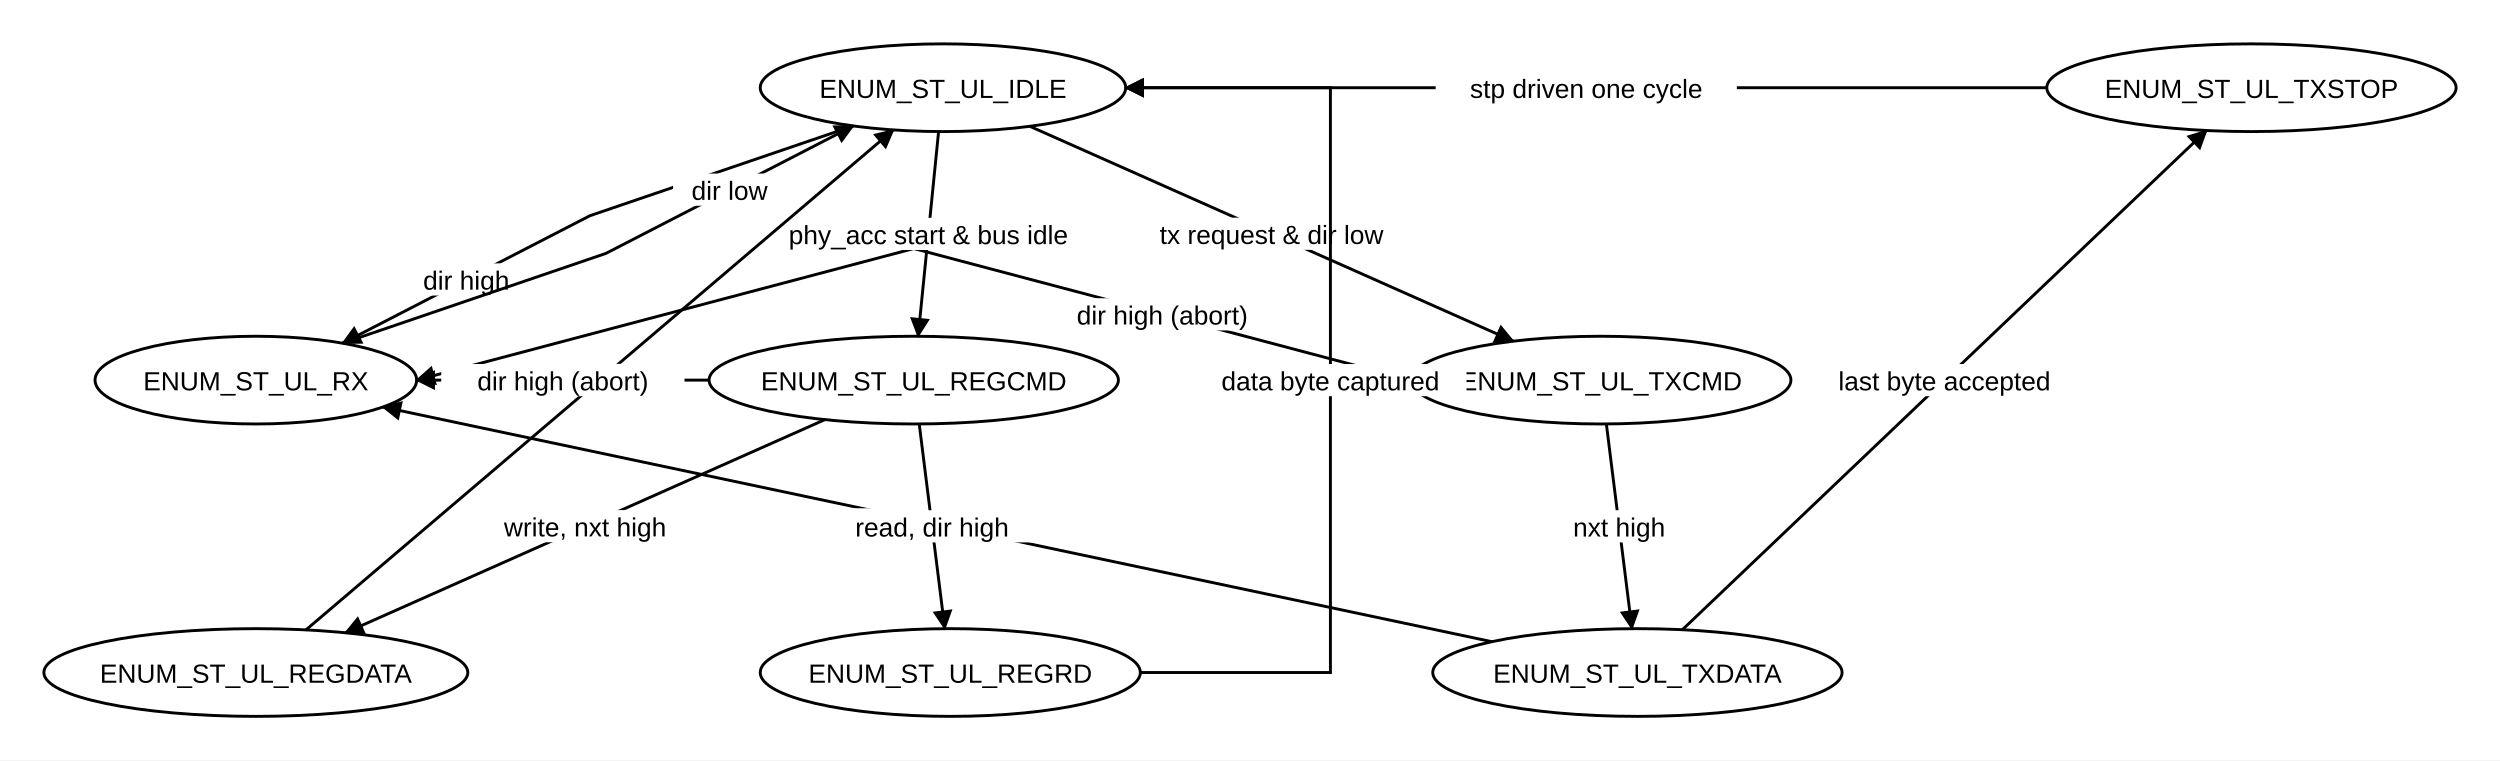
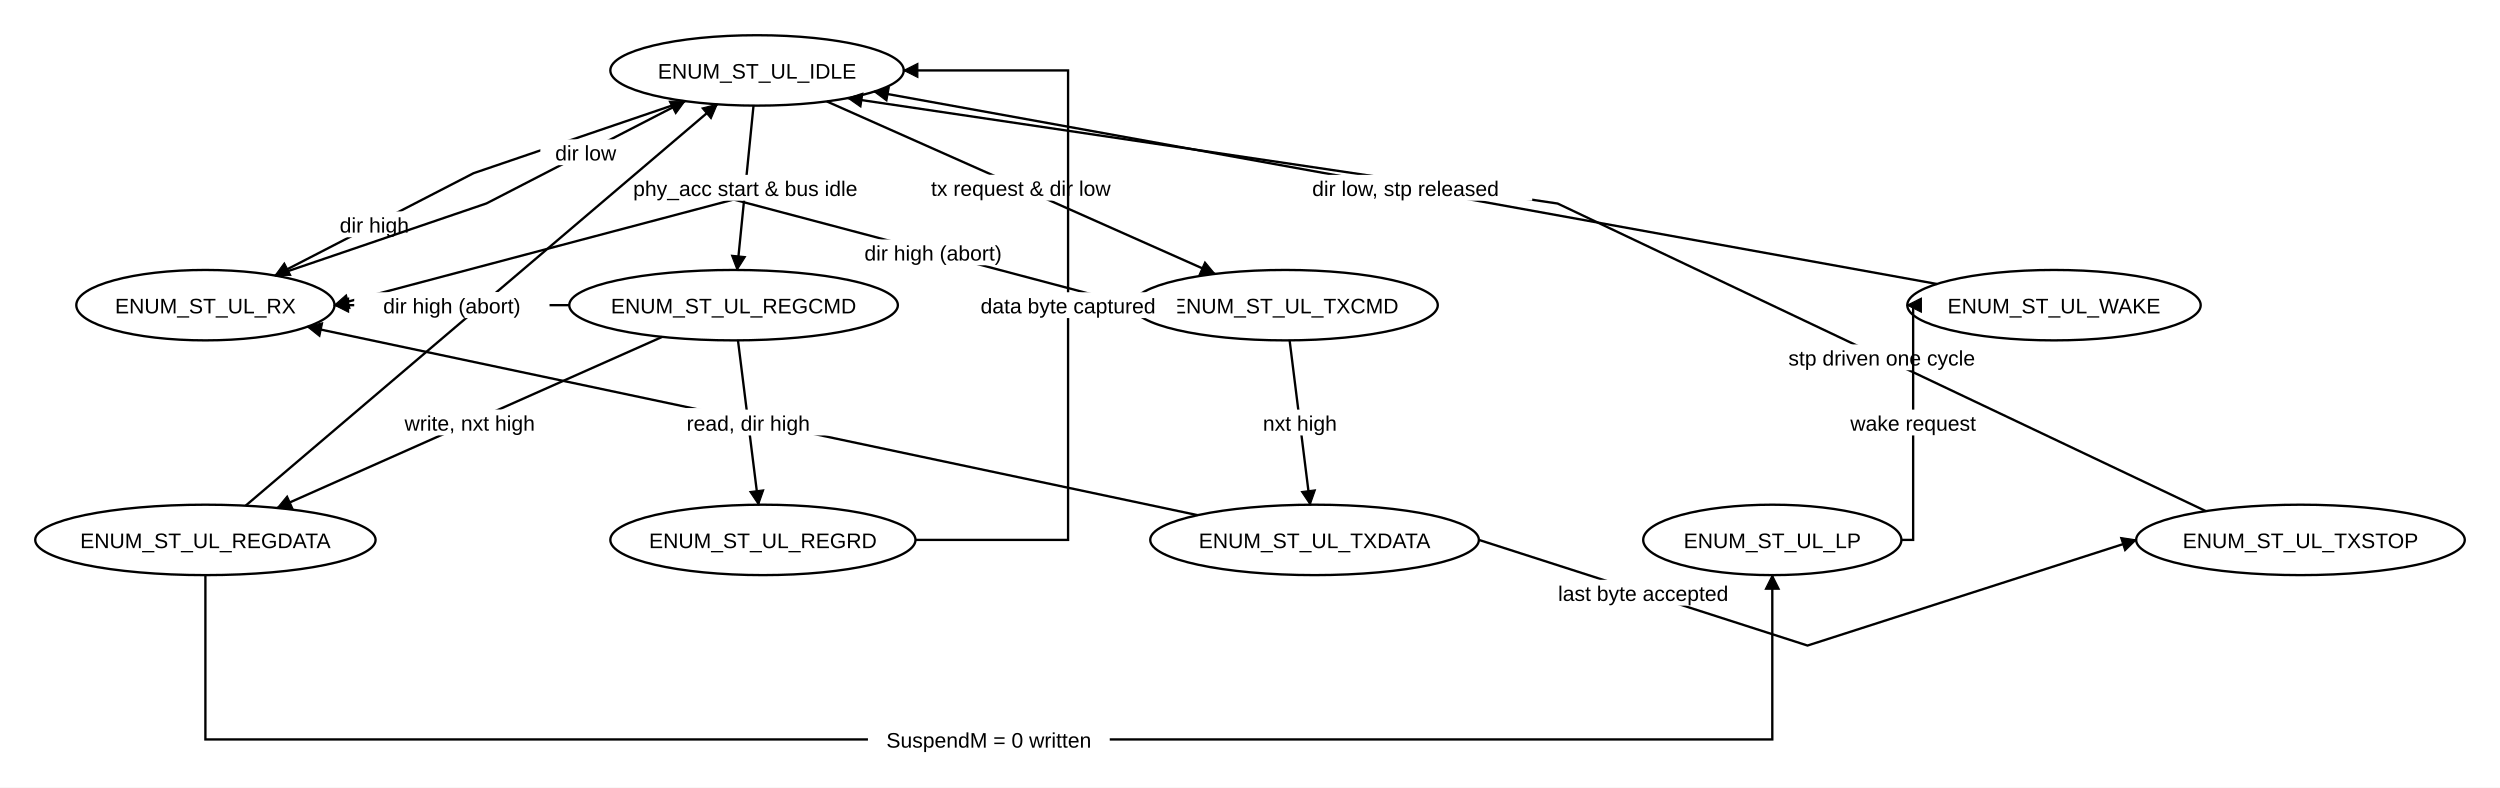
- <svg xmlns="http://www.w3.org/2000/svg" width="1710" height="520" viewBox="10 10 1710 520" font-family="Arial, Helvetica, sans-serif" font-size="18">
-   <rect x="10" y="10" width="1710" height="520" fill="#FFFFFF" />
+ <svg xmlns="http://www.w3.org/2000/svg" width="2130" height="671" viewBox="10 10 2130 671" font-family="Arial, Helvetica, sans-serif" font-size="18">
+   <rect x="10" y="10" width="2130" height="671" fill="#FFFFFF" />
  <ellipse cx="655" cy="70" rx="125" ry="30" fill="#FFFFFF" stroke="#000000" stroke-width="2" />
  <text x="655" y="77" text-anchor="middle">ENUM_ST_UL_IDLE</text>
  <ellipse cx="1105" cy="270" rx="130" ry="30" fill="#FFFFFF" stroke="#000000" stroke-width="2" />
  <text x="1105" y="277" text-anchor="middle">ENUM_ST_UL_TXCMD</text>
  <ellipse cx="1130" cy="470" rx="140" ry="30" fill="#FFFFFF" stroke="#000000" stroke-width="2" />
  <text x="1130" y="477" text-anchor="middle">ENUM_ST_UL_TXDATA</text>
-   <ellipse cx="1550" cy="70" rx="140" ry="30" fill="#FFFFFF" stroke="#000000" stroke-width="2" />
-   <text x="1550" y="77" text-anchor="middle">ENUM_ST_UL_TXSTOP</text>
+   <ellipse cx="1970" cy="470" rx="140" ry="30" fill="#FFFFFF" stroke="#000000" stroke-width="2" />
+   <text x="1970" y="477" text-anchor="middle">ENUM_ST_UL_TXSTOP</text>
  <ellipse cx="185" cy="270" rx="110" ry="30" fill="#FFFFFF" stroke="#000000" stroke-width="2" />
  <text x="185" y="277" text-anchor="middle">ENUM_ST_UL_RX</text>
  <ellipse cx="635" cy="270" rx="140" ry="30" fill="#FFFFFF" stroke="#000000" stroke-width="2" />
  <text x="635" y="277" text-anchor="middle">ENUM_ST_UL_REGCMD</text>
  <ellipse cx="185" cy="470" rx="145" ry="30" fill="#FFFFFF" stroke="#000000" stroke-width="2" />
  <text x="185" y="477" text-anchor="middle">ENUM_ST_UL_REGDATA</text>
  <ellipse cx="660" cy="470" rx="130" ry="30" fill="#FFFFFF" stroke="#000000" stroke-width="2" />
  <text x="660" y="477" text-anchor="middle">ENUM_ST_UL_REGRD</text>
+   <ellipse cx="1520" cy="470" rx="110" ry="30" fill="#FFFFFF" stroke="#000000" stroke-width="2" />
+   <text x="1520" y="477" text-anchor="middle">ENUM_ST_UL_LP</text>
+   <ellipse cx="1760" cy="270" rx="125" ry="30" fill="#FFFFFF" stroke="#000000" stroke-width="2" />
+   <text x="1760" y="277" text-anchor="middle">ENUM_ST_UL_WAKE</text>
  <path d="M 714.394 96.397 L 1045.09 243.375" fill="none" stroke="#000000" stroke-width="2.0" />
  <polygon points="1045.09,243.375 1031.69,243.984 1036.56,233.018" fill="#000000" stroke="#000000" stroke-width="1" />
  <rect x="776.742" y="158.886" width="206" height="22" fill="#FFFFFF" stroke="none" />
  <text x="879.742" y="176.886" text-anchor="middle">tx request &amp; dir low</text>
  <path d="M 1108.75 299.988 L 1126.25 440.011" fill="none" stroke="#000000" stroke-width="2.0" />
  <polygon points="1126.25,440.011 1118.81,428.848 1130.72,427.36" fill="#000000" stroke="#000000" stroke-width="1" />
  <rect x="1073.9" y="359" width="87.2" height="22" fill="#FFFFFF" stroke="none" />
  <text x="1117.5" y="377" text-anchor="middle">nxt high</text>
-   <path d="M 1160.73 440.732 L 1519.27 99.268" fill="none" stroke="#000000" stroke-width="2.0" />
-   <polygon points="1519.27,99.268 1514.72,111.889 1506.44,103.199" fill="#000000" stroke="#000000" stroke-width="1" />
-   <rect x="1246.9" y="259" width="186.2" height="22" fill="#FFFFFF" stroke="none" />
-   <text x="1340" y="277" text-anchor="middle">last byte accepted</text>
-   <path d="M 1410 70 L 780 70" fill="none" stroke="#000000" stroke-width="2.0" />
-   <polygon points="780,70 792,64 792,76" fill="#000000" stroke="#000000" stroke-width="1" />
-   <rect x="992" y="59" width="206" height="22" fill="#FFFFFF" stroke="none" />
-   <text x="1095" y="77" text-anchor="middle">stp driven one cycle</text>
+   <path d="M 1270 470 L 1550 560 L 1830 470" fill="none" stroke="#000000" stroke-width="2.0" />
+   <polygon points="1830,470 1820.41,479.384 1816.74,467.96" fill="#000000" stroke="#000000" stroke-width="1" />
+   <rect x="1316.9" y="504" width="186.2" height="22" fill="#FFFFFF" stroke="none" />
+   <text x="1410" y="522" text-anchor="middle">last byte accepted</text>
+   <path d="M 1889.37 445.475 L 1337.09 183.409 L 732.427 93.552" fill="none" stroke="#000000" stroke-width="2.0" />
+   <polygon points="732.427,93.552 745.179,89.381 743.415,101.251" fill="#000000" stroke="#000000" stroke-width="1" />
+   <rect x="1510.23" y="303.442" width="206" height="22" fill="#FFFFFF" stroke="none" />
+   <text x="1613.23" y="321.442" text-anchor="middle">stp driven one cycle</text>
  <path d="M 593.593 96.13 L 413.493 157.554 L 244.356 244.742" fill="none" stroke="#000000" stroke-width="2.0" />
  <polygon points="244.356,244.742 252.273,233.911 257.771,244.577" fill="#000000" stroke="#000000" stroke-width="1" />
  <rect x="285.324" y="190.148" width="87.2" height="22" fill="#FFFFFF" stroke="none" />
  <text x="328.924" y="208.148" text-anchor="middle">dir high</text>
  <path d="M 244.356 244.742 L 424.456 183.319 L 593.593 96.13" fill="none" stroke="#000000" stroke-width="2.0" />
  <polygon points="593.593,96.13 585.676,106.962 580.178,96.296" fill="#000000" stroke="#000000" stroke-width="1" />
  <rect x="470.375" y="128.725" width="77.3" height="22" fill="#FFFFFF" stroke="none" />
  <text x="509.024" y="146.725" text-anchor="middle">dir low</text>
  <path d="M 975 270 L 635 180 L 295 270" fill="none" stroke="#000000" stroke-width="2.0" />
  <polygon points="295,270 305.065,261.129 308.136,272.73" fill="#000000" stroke="#000000" stroke-width="1" />
  <rect x="721.8" y="214" width="166.4" height="22" fill="#FFFFFF" stroke="none" />
  <text x="805" y="232" text-anchor="middle">dir high (abort)</text>
  <path d="M 1030.39 448.919 L 271.903 288.392" fill="none" stroke="#000000" stroke-width="2.0" />
  <polygon points="271.903,288.392 284.885,285.007 282.401,296.747" fill="#000000" stroke="#000000" stroke-width="1" />
  <rect x="567.947" y="357.655" width="166.4" height="22" fill="#FFFFFF" stroke="none" />
  <text x="651.147" y="375.655" text-anchor="middle">dir high (abort)</text>
  <path d="M 652.001 99.991 L 637.999 240.007" fill="none" stroke="#000000" stroke-width="2.0" />
  <polygon points="637.999,240.007 633.223,227.47 645.163,228.664" fill="#000000" stroke="#000000" stroke-width="1" />
  <rect x="522.2" y="158.999" width="245.6" height="22" fill="#FFFFFF" stroke="none" />
  <text x="645" y="176.999" text-anchor="middle">phy_acc start &amp; bus idle</text>
  <path d="M 574.198 297.023 L 246.194 442.803" fill="none" stroke="#000000" stroke-width="2.0" />
  <polygon points="246.194,442.803 254.723,432.446 259.597,443.412" fill="#000000" stroke="#000000" stroke-width="1" />
  <rect x="331.946" y="358.913" width="156.5" height="22" fill="#FFFFFF" stroke="none" />
  <text x="410.196" y="376.913" text-anchor="middle">write, nxt high</text>
  <path d="M 638.749 299.989 L 656.252 440.012" fill="none" stroke="#000000" stroke-width="2.0" />
  <polygon points="656.252,440.012 648.81,428.849 660.717,427.36" fill="#000000" stroke="#000000" stroke-width="1" />
  <rect x="574.2" y="359" width="146.6" height="22" fill="#FFFFFF" stroke="none" />
  <text x="647.5" y="377" text-anchor="middle">read, dir high</text>
  <path d="M 219.252 440.849 L 621.073 98.874" fill="none" stroke="#000000" stroke-width="2.0" />
  <polygon points="621.073,98.874 615.823,111.221 608.046,102.082" fill="#000000" stroke="#000000" stroke-width="1" />
  <rect x="366.663" y="258.861" width="107" height="22" fill="#FFFFFF" stroke="none" />
  <text x="420.163" y="276.861" text-anchor="middle">stp driven</text>
  <path d="M 790 470 L 920 470 L 920 70 L 780 70" fill="none" stroke="#000000" stroke-width="2.0" />
  <polygon points="780,70 792,64 792,76" fill="#000000" stroke="#000000" stroke-width="1" />
  <rect x="826.9" y="259" width="186.2" height="22" fill="#FFFFFF" stroke="none" />
  <text x="920" y="277" text-anchor="middle">data byte captured</text>
  <path d="M 495 270 L 295 270" fill="none" stroke="#000000" stroke-width="2.0" />
  <polygon points="295,270 307,264 307,276" fill="#000000" stroke="#000000" stroke-width="1" />
  <rect x="311.8" y="259" width="166.4" height="22" fill="#FFFFFF" stroke="none" />
  <text x="395" y="277" text-anchor="middle">dir high (abort)</text>
+   <path d="M 185 500 L 185 640 L 1520 640 L 1520 500" fill="none" stroke="#000000" stroke-width="2.0" />
+   <polygon points="1520,500 1526,512 1514,512" fill="#000000" stroke="#000000" stroke-width="1" />
+   <rect x="749.5" y="629" width="206" height="22" fill="#FFFFFF" stroke="none" />
+   <text x="852.5" y="647" text-anchor="middle">SuspendM = 0 written</text>
+   <path d="M 1630 470 L 1640 470 L 1640 270 L 1635 270" fill="none" stroke="#000000" stroke-width="2.0" />
+   <polygon points="1635,270 1647,264 1647,276" fill="#000000" stroke="#000000" stroke-width="1" />
+   <rect x="1576.6" y="359" width="126.8" height="22" fill="#FFFFFF" stroke="none" />
+   <text x="1640" y="377" text-anchor="middle">wake request</text>
+   <path d="M 1660.2 251.936 L 754.801 88.064" fill="none" stroke="#000000" stroke-width="2.0" />
+   <polygon points="754.801,88.064 767.678,84.297 765.541,96.105" fill="#000000" stroke="#000000" stroke-width="1" />
+   <rect x="1099.55" y="159" width="215.9" height="22" fill="#FFFFFF" stroke="none" />
+   <text x="1207.5" y="177" text-anchor="middle">dir low, stp released</text>
</svg>
